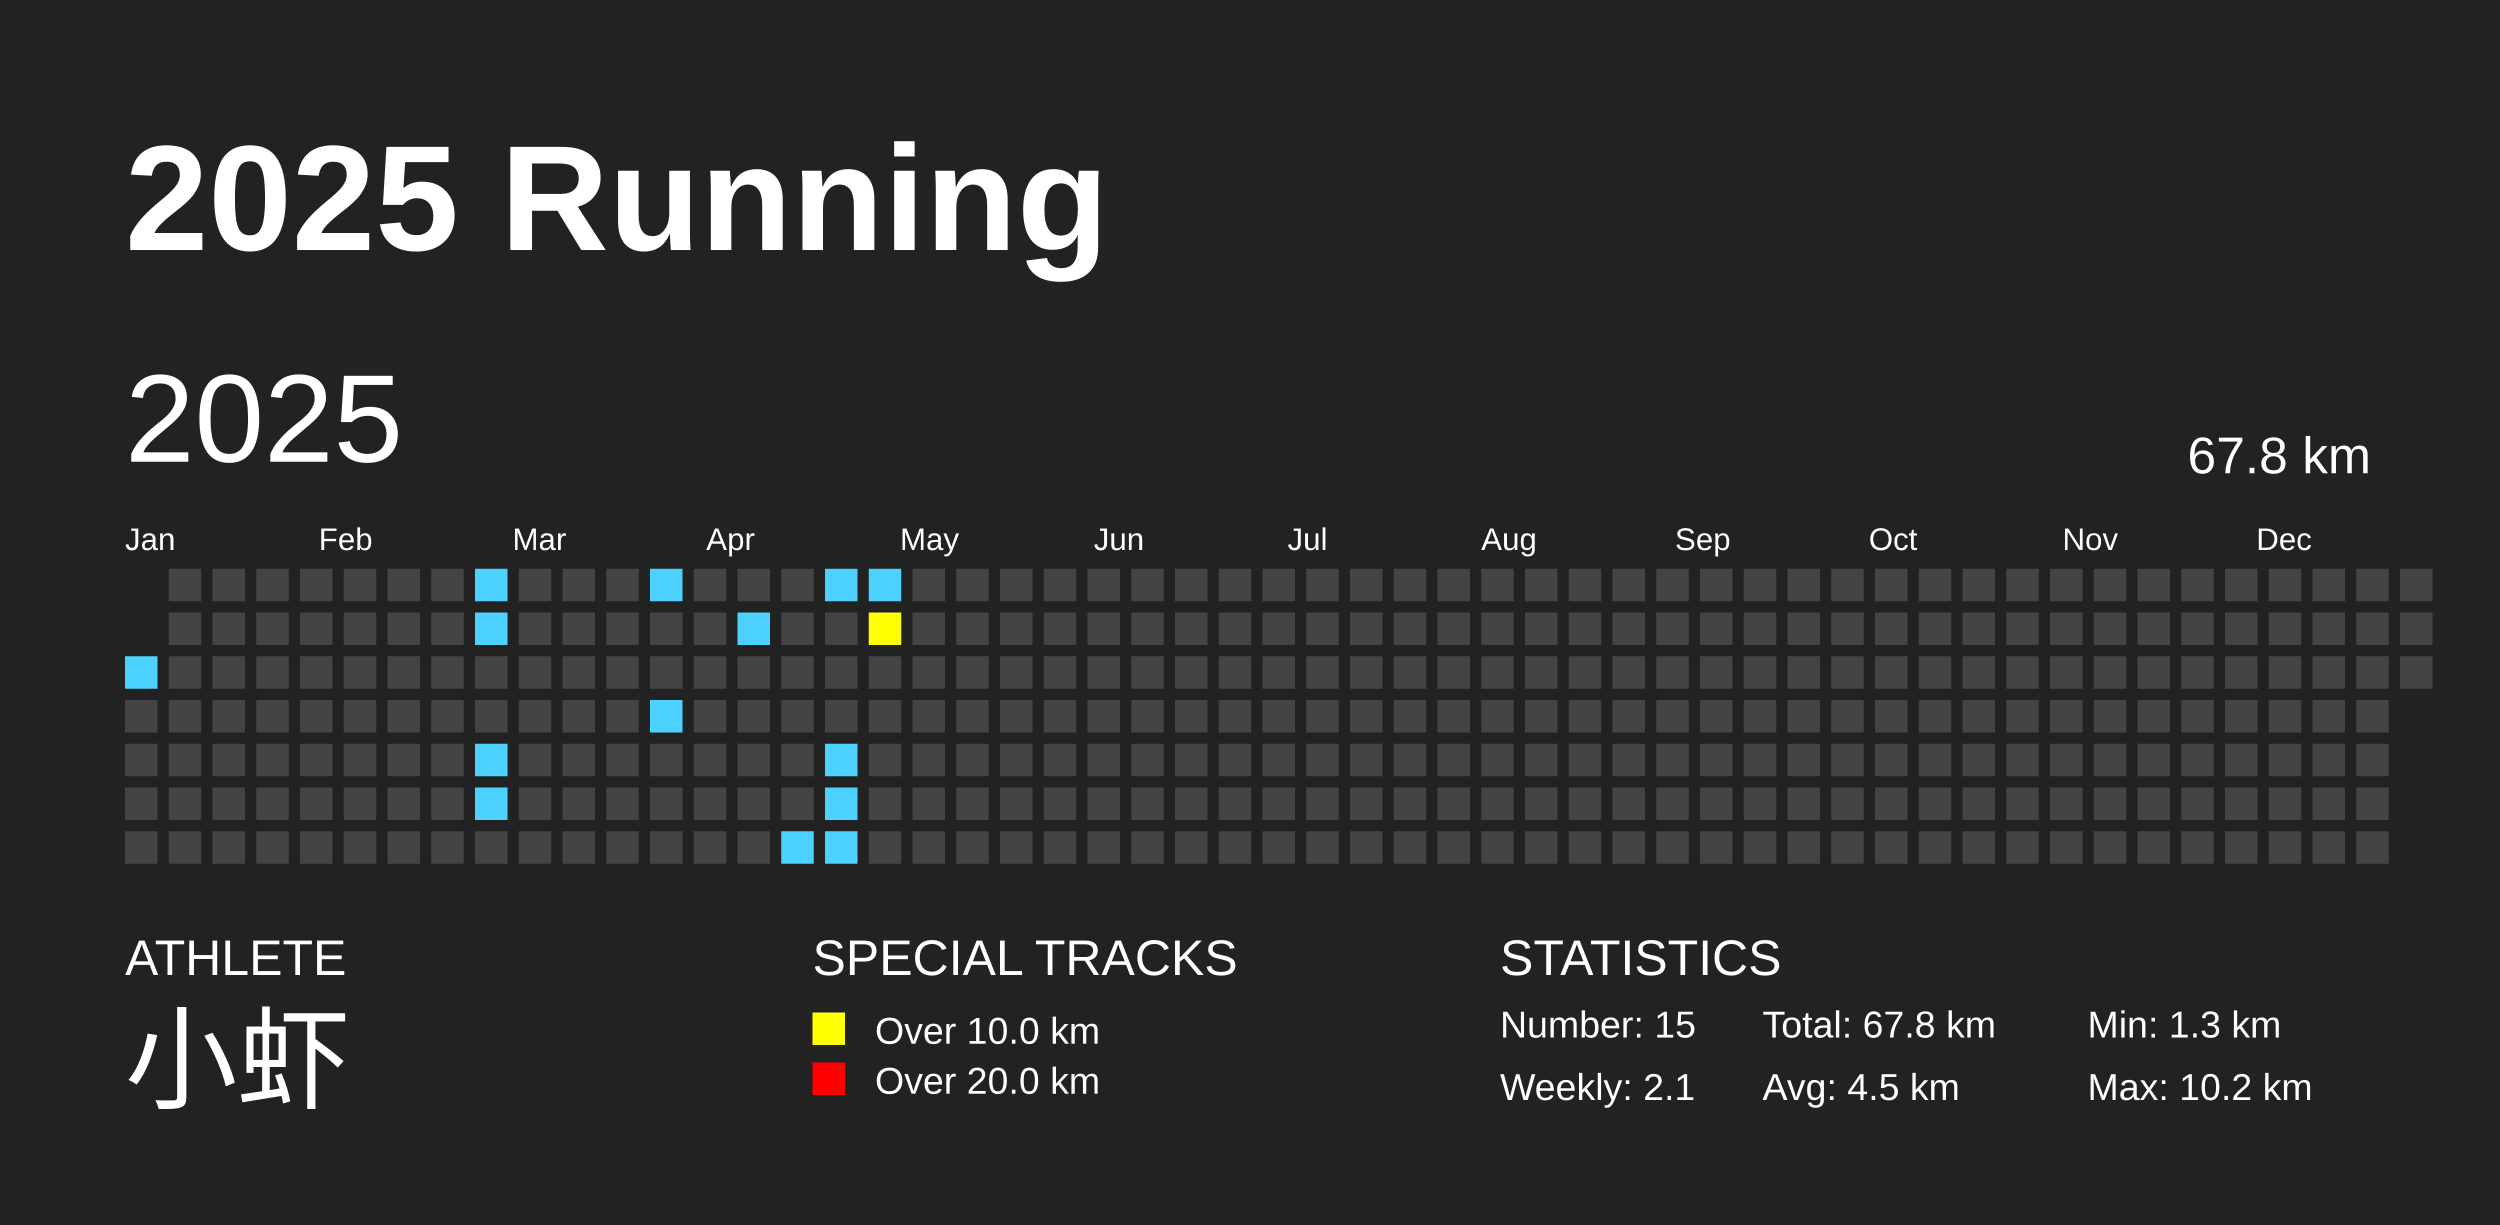
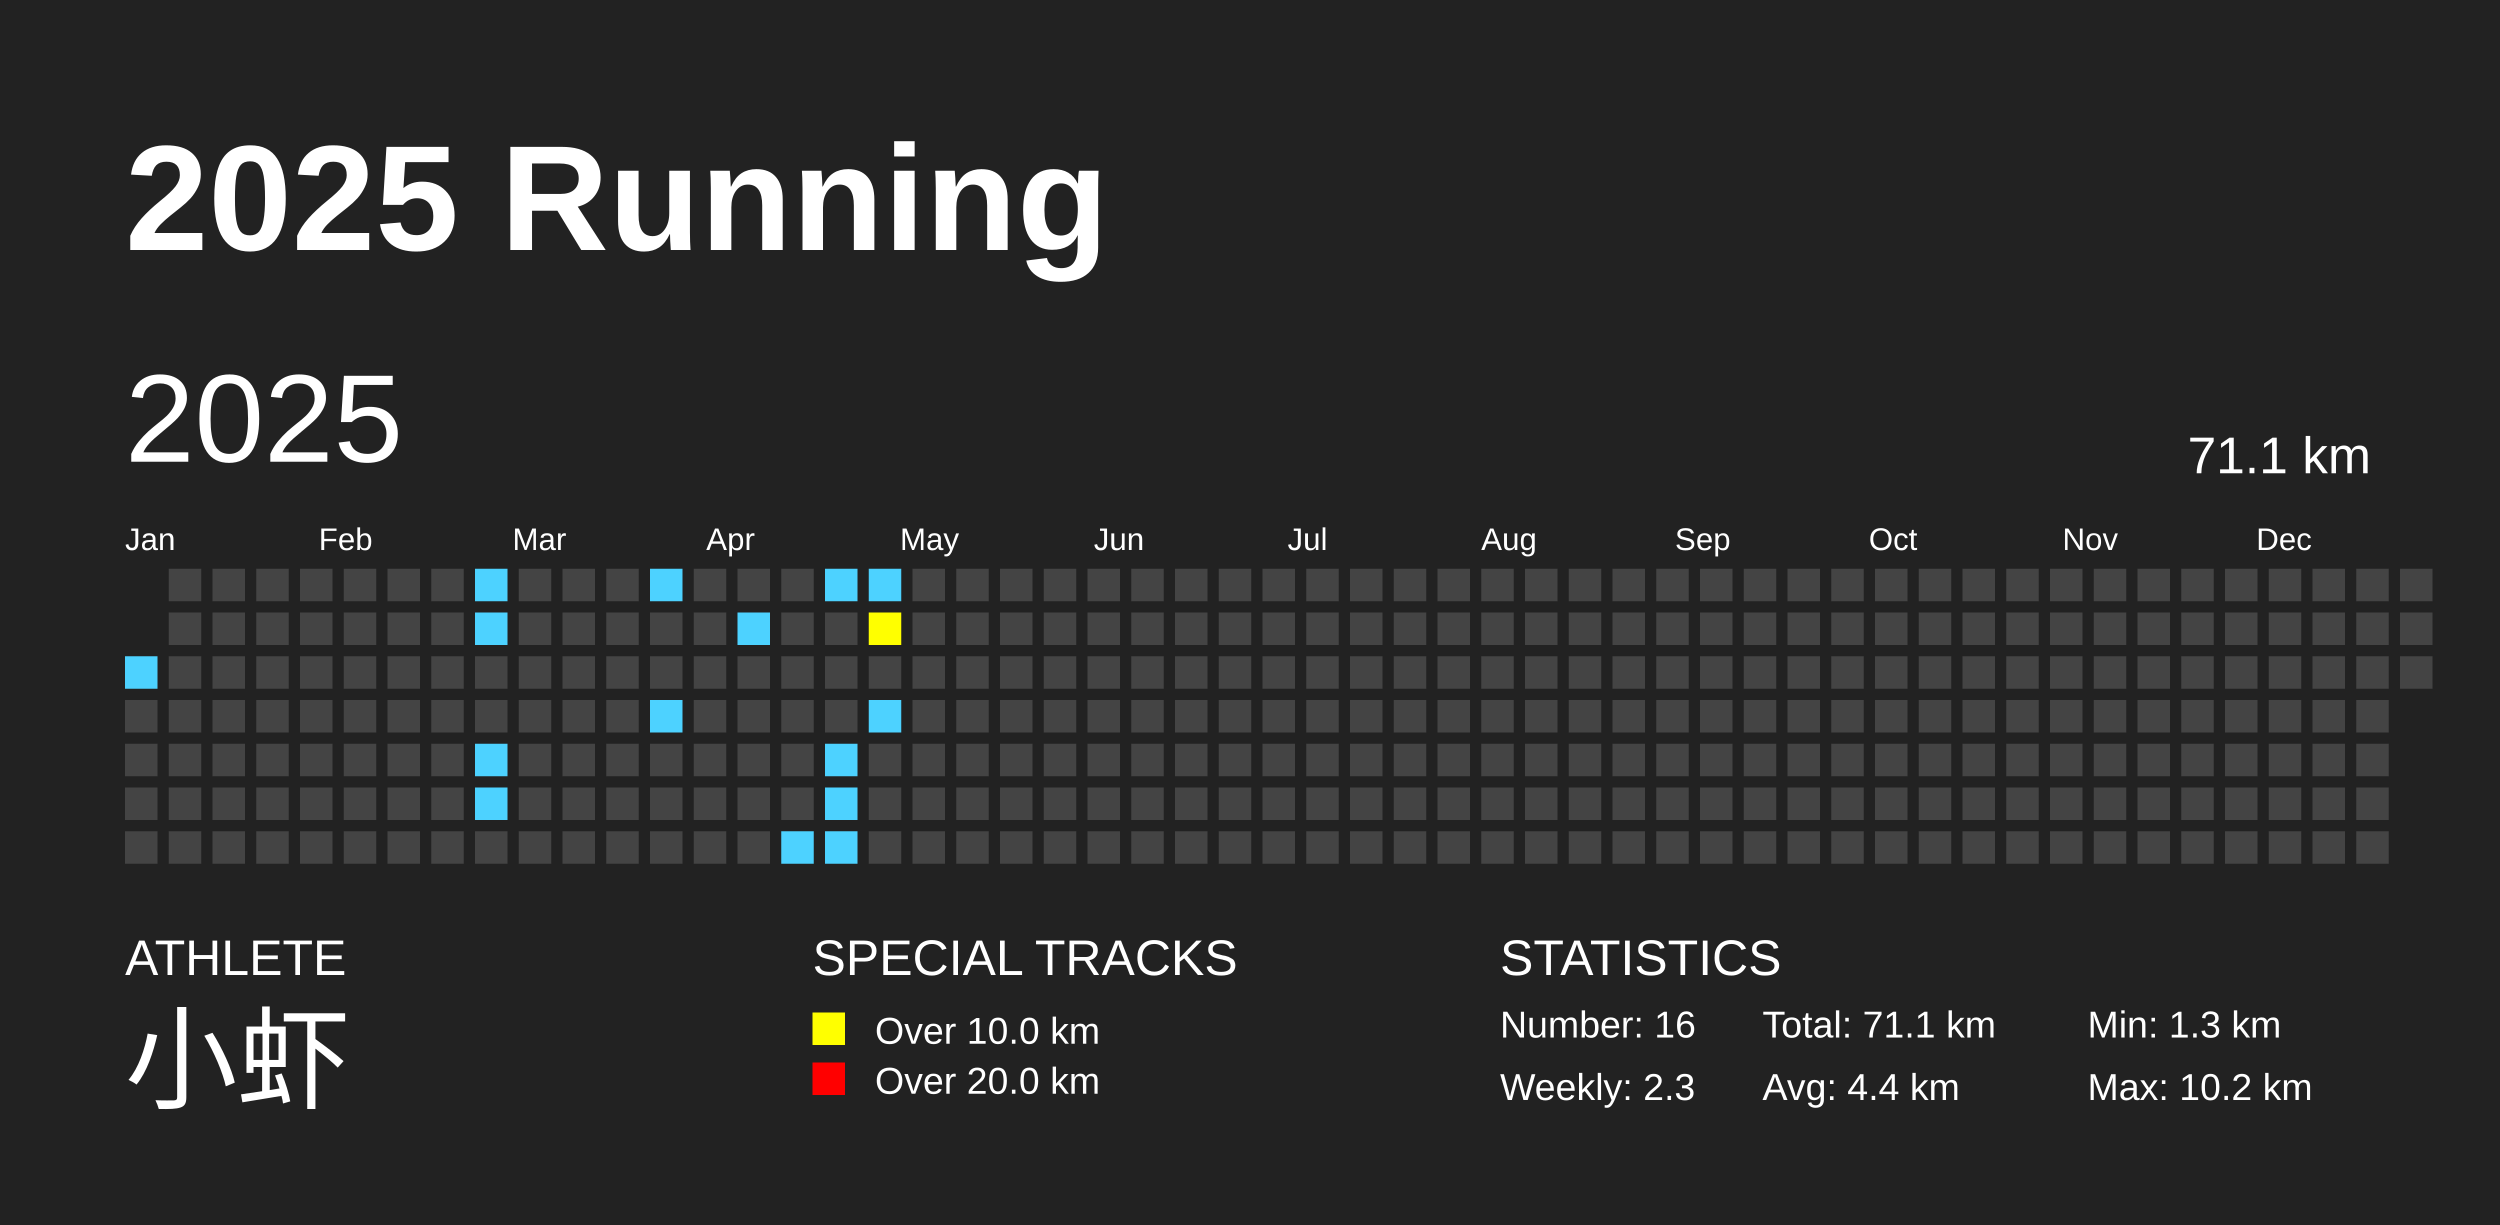
<svg xmlns="http://www.w3.org/2000/svg" baseProfile="full" height="98mm" version="1.1" viewBox="0,0,200,98" width="200mm">
  <defs />
  <rect fill="#222222" height="98" width="200" x="0" y="0" />
  <text fill="#FFFFFF" style="font-size:12px; font-family:Arial; font-weight:bold;" x="10" y="20">2025 Running</text>
  <text fill="#FFFFFF" style="font-size:4px; font-family:Arial" x="10" y="78">ATHLETE</text>
  <text fill="#FFFFFF" style="font-size:9px; font-family:Arial" x="10" y="88">小虾</text>
  <text fill="#FFFFFF" style="font-size:4px; font-family:Arial" x="65" y="78">SPECIAL TRACKS</text>
  <rect fill="yellow" height="2.6" width="2.6" x="65" y="81" />
  <text fill="#FFFFFF" style="font-size:3px; font-family:Arial" x="70" y="83.5">Over 10.0 km</text>
  <rect fill="red" height="2.6" width="2.6" x="65" y="85" />
  <text fill="#FFFFFF" style="font-size:3px; font-family:Arial" x="70" y="87.5">Over 20.0 km</text>
  <text fill="#FFFFFF" style="font-size:4px; font-family:Arial" x="120" y="78">STATISTICS</text>
-   <text fill="#FFFFFF" style="font-size:3px; font-family:Arial" x="120" y="83">Number: 15</text>
-   <text fill="#FFFFFF" style="font-size:3px; font-family:Arial" x="120" y="88">Weekly: 2.1</text>
-   <text fill="#FFFFFF" style="font-size:3px; font-family:Arial" x="141" y="83">Total: 67.8 km</text>
-   <text fill="#FFFFFF" style="font-size:3px; font-family:Arial" x="141" y="88">Avg: 4.5 km</text>
+   <text fill="#FFFFFF" style="font-size:3px; font-family:Arial" x="120" y="83">Number: 16</text>
+   <text fill="#FFFFFF" style="font-size:3px; font-family:Arial" x="120" y="88">Weekly: 2.3</text>
+   <text fill="#FFFFFF" style="font-size:3px; font-family:Arial" x="141" y="83">Total: 71.1 km</text>
+   <text fill="#FFFFFF" style="font-size:3px; font-family:Arial" x="141" y="88">Avg: 4.4 km</text>
  <text fill="#FFFFFF" style="font-size:3px; font-family:Arial" x="167" y="83">Min: 1.3 km</text>
  <text fill="#FFFFFF" style="font-size:3px; font-family:Arial" x="167" y="88">Max: 10.2 km</text>
  <text dominant-baseline="hanging" fill="#FFFFFF" style="font-size:10.0px; font-family:Arial;" x="10" y="30">2025</text>
-   <text dominant-baseline="hanging" fill="#FFFFFF" style="font-size:4.125px; font-family:Arial;" x="175" y="35">67.8 km</text>
+   <text dominant-baseline="hanging" fill="#FFFFFF" style="font-size:4.125px; font-family:Arial;" x="175" y="35">71.1 km</text>
  <text fill="#FFFFFF" style="font-size:2.5px; font-family:Arial" x="10.0" y="44">Jan</text>
  <text fill="#FFFFFF" style="font-size:2.5px; font-family:Arial" x="25.5" y="44">Feb</text>
  <text fill="#FFFFFF" style="font-size:2.5px; font-family:Arial" x="41.0" y="44">Mar</text>
  <text fill="#FFFFFF" style="font-size:2.5px; font-family:Arial" x="56.5" y="44">Apr</text>
  <text fill="#FFFFFF" style="font-size:2.5px; font-family:Arial" x="72.0" y="44">May</text>
  <text fill="#FFFFFF" style="font-size:2.5px; font-family:Arial" x="87.5" y="44">Jun</text>
  <text fill="#FFFFFF" style="font-size:2.5px; font-family:Arial" x="103.0" y="44">Jul</text>
  <text fill="#FFFFFF" style="font-size:2.5px; font-family:Arial" x="118.5" y="44">Aug</text>
  <text fill="#FFFFFF" style="font-size:2.5px; font-family:Arial" x="134.0" y="44">Sep</text>
  <text fill="#FFFFFF" style="font-size:2.5px; font-family:Arial" x="149.5" y="44">Oct</text>
  <text fill="#FFFFFF" style="font-size:2.5px; font-family:Arial" x="165.0" y="44">Nov</text>
  <text fill="#FFFFFF" style="font-size:2.5px; font-family:Arial" x="180.5" y="44">Dec</text>
  <rect fill="#4DD2FF" height="2.6" width="2.6" x="10.0" y="52.5" />
  <rect fill="#444444" height="2.6" width="2.6" x="10.0" y="56.0" />
  <rect fill="#444444" height="2.6" width="2.6" x="10.0" y="59.5" />
  <rect fill="#444444" height="2.6" width="2.6" x="10.0" y="63.0" />
  <rect fill="#444444" height="2.6" width="2.6" x="10.0" y="66.5" />
  <rect fill="#444444" height="2.6" width="2.6" x="13.5" y="45.5" />
  <rect fill="#444444" height="2.6" width="2.6" x="13.5" y="49.0" />
  <rect fill="#444444" height="2.6" width="2.6" x="13.5" y="52.5" />
  <rect fill="#444444" height="2.6" width="2.6" x="13.5" y="56.0" />
  <rect fill="#444444" height="2.6" width="2.6" x="13.5" y="59.5" />
  <rect fill="#444444" height="2.6" width="2.6" x="13.5" y="63.0" />
  <rect fill="#444444" height="2.6" width="2.6" x="13.5" y="66.5" />
  <rect fill="#444444" height="2.6" width="2.6" x="17.0" y="45.5" />
  <rect fill="#444444" height="2.6" width="2.6" x="17.0" y="49.0" />
  <rect fill="#444444" height="2.6" width="2.6" x="17.0" y="52.5" />
  <rect fill="#444444" height="2.6" width="2.6" x="17.0" y="56.0" />
  <rect fill="#444444" height="2.6" width="2.6" x="17.0" y="59.5" />
  <rect fill="#444444" height="2.6" width="2.6" x="17.0" y="63.0" />
  <rect fill="#444444" height="2.6" width="2.6" x="17.0" y="66.5" />
  <rect fill="#444444" height="2.6" width="2.6" x="20.5" y="45.5" />
  <rect fill="#444444" height="2.6" width="2.6" x="20.5" y="49.0" />
  <rect fill="#444444" height="2.6" width="2.6" x="20.5" y="52.5" />
  <rect fill="#444444" height="2.6" width="2.6" x="20.5" y="56.0" />
  <rect fill="#444444" height="2.6" width="2.6" x="20.5" y="59.5" />
  <rect fill="#444444" height="2.6" width="2.6" x="20.5" y="63.0" />
  <rect fill="#444444" height="2.6" width="2.6" x="20.5" y="66.5" />
  <rect fill="#444444" height="2.6" width="2.6" x="24.0" y="45.5" />
  <rect fill="#444444" height="2.6" width="2.6" x="24.0" y="49.0" />
  <rect fill="#444444" height="2.6" width="2.6" x="24.0" y="52.5" />
  <rect fill="#444444" height="2.6" width="2.6" x="24.0" y="56.0" />
  <rect fill="#444444" height="2.6" width="2.6" x="24.0" y="59.5" />
  <rect fill="#444444" height="2.6" width="2.6" x="24.0" y="63.0" />
  <rect fill="#444444" height="2.6" width="2.6" x="24.0" y="66.5" />
  <rect fill="#444444" height="2.6" width="2.6" x="27.5" y="45.5" />
  <rect fill="#444444" height="2.6" width="2.6" x="27.5" y="49.0" />
  <rect fill="#444444" height="2.6" width="2.6" x="27.5" y="52.5" />
  <rect fill="#444444" height="2.6" width="2.6" x="27.5" y="56.0" />
  <rect fill="#444444" height="2.6" width="2.6" x="27.5" y="59.5" />
  <rect fill="#444444" height="2.6" width="2.6" x="27.5" y="63.0" />
  <rect fill="#444444" height="2.6" width="2.6" x="27.5" y="66.5" />
  <rect fill="#444444" height="2.6" width="2.6" x="31.0" y="45.5" />
  <rect fill="#444444" height="2.6" width="2.6" x="31.0" y="49.0" />
  <rect fill="#444444" height="2.6" width="2.6" x="31.0" y="52.5" />
  <rect fill="#444444" height="2.6" width="2.6" x="31.0" y="56.0" />
  <rect fill="#444444" height="2.6" width="2.6" x="31.0" y="59.5" />
  <rect fill="#444444" height="2.6" width="2.6" x="31.0" y="63.0" />
  <rect fill="#444444" height="2.6" width="2.6" x="31.0" y="66.5" />
  <rect fill="#444444" height="2.6" width="2.6" x="34.5" y="45.5" />
  <rect fill="#444444" height="2.6" width="2.6" x="34.5" y="49.0" />
  <rect fill="#444444" height="2.6" width="2.6" x="34.5" y="52.5" />
  <rect fill="#444444" height="2.6" width="2.6" x="34.5" y="56.0" />
  <rect fill="#444444" height="2.6" width="2.6" x="34.5" y="59.5" />
  <rect fill="#444444" height="2.6" width="2.6" x="34.5" y="63.0" />
  <rect fill="#444444" height="2.6" width="2.6" x="34.5" y="66.5" />
  <rect fill="#4DD2FF" height="2.6" width="2.6" x="38.0" y="45.5" />
  <rect fill="#4DD2FF" height="2.6" width="2.6" x="38.0" y="49.0" />
  <rect fill="#444444" height="2.6" width="2.6" x="38.0" y="52.5" />
  <rect fill="#444444" height="2.6" width="2.6" x="38.0" y="56.0" />
  <rect fill="#4DD2FF" height="2.6" width="2.6" x="38.0" y="59.5" />
  <rect fill="#4DD2FF" height="2.6" width="2.6" x="38.0" y="63.0" />
  <rect fill="#444444" height="2.6" width="2.6" x="38.0" y="66.5" />
  <rect fill="#444444" height="2.6" width="2.6" x="41.5" y="45.5" />
  <rect fill="#444444" height="2.6" width="2.6" x="41.5" y="49.0" />
  <rect fill="#444444" height="2.6" width="2.6" x="41.5" y="52.5" />
  <rect fill="#444444" height="2.6" width="2.6" x="41.5" y="56.0" />
  <rect fill="#444444" height="2.6" width="2.6" x="41.5" y="59.5" />
  <rect fill="#444444" height="2.6" width="2.6" x="41.5" y="63.0" />
  <rect fill="#444444" height="2.6" width="2.6" x="41.5" y="66.5" />
  <rect fill="#444444" height="2.6" width="2.6" x="45.0" y="45.5" />
  <rect fill="#444444" height="2.6" width="2.6" x="45.0" y="49.0" />
  <rect fill="#444444" height="2.6" width="2.6" x="45.0" y="52.5" />
  <rect fill="#444444" height="2.6" width="2.6" x="45.0" y="56.0" />
  <rect fill="#444444" height="2.6" width="2.6" x="45.0" y="59.5" />
  <rect fill="#444444" height="2.6" width="2.6" x="45.0" y="63.0" />
  <rect fill="#444444" height="2.6" width="2.6" x="45.0" y="66.5" />
  <rect fill="#444444" height="2.6" width="2.6" x="48.5" y="45.5" />
  <rect fill="#444444" height="2.6" width="2.6" x="48.5" y="49.0" />
  <rect fill="#444444" height="2.6" width="2.6" x="48.5" y="52.5" />
  <rect fill="#444444" height="2.6" width="2.6" x="48.5" y="56.0" />
  <rect fill="#444444" height="2.6" width="2.6" x="48.5" y="59.5" />
  <rect fill="#444444" height="2.6" width="2.6" x="48.5" y="63.0" />
  <rect fill="#444444" height="2.6" width="2.6" x="48.5" y="66.5" />
  <rect fill="#4DD2FF" height="2.6" width="2.6" x="52.0" y="45.5" />
  <rect fill="#444444" height="2.6" width="2.6" x="52.0" y="49.0" />
  <rect fill="#444444" height="2.6" width="2.6" x="52.0" y="52.5" />
  <rect fill="#4DD2FF" height="2.6" width="2.6" x="52.0" y="56.0" />
  <rect fill="#444444" height="2.6" width="2.6" x="52.0" y="59.5" />
  <rect fill="#444444" height="2.6" width="2.6" x="52.0" y="63.0" />
  <rect fill="#444444" height="2.6" width="2.6" x="52.0" y="66.5" />
  <rect fill="#444444" height="2.6" width="2.6" x="55.5" y="45.5" />
  <rect fill="#444444" height="2.6" width="2.6" x="55.5" y="49.0" />
  <rect fill="#444444" height="2.6" width="2.6" x="55.5" y="52.5" />
  <rect fill="#444444" height="2.6" width="2.6" x="55.5" y="56.0" />
  <rect fill="#444444" height="2.6" width="2.6" x="55.5" y="59.5" />
  <rect fill="#444444" height="2.6" width="2.6" x="55.5" y="63.0" />
  <rect fill="#444444" height="2.6" width="2.6" x="55.5" y="66.5" />
  <rect fill="#444444" height="2.6" width="2.6" x="59.0" y="45.5" />
  <rect fill="#4DD2FF" height="2.6" width="2.6" x="59.0" y="49.0" />
  <rect fill="#444444" height="2.6" width="2.6" x="59.0" y="52.5" />
  <rect fill="#444444" height="2.6" width="2.6" x="59.0" y="56.0" />
  <rect fill="#444444" height="2.6" width="2.6" x="59.0" y="59.5" />
  <rect fill="#444444" height="2.6" width="2.6" x="59.0" y="63.0" />
  <rect fill="#444444" height="2.6" width="2.6" x="59.0" y="66.5" />
  <rect fill="#444444" height="2.6" width="2.6" x="62.5" y="45.5" />
  <rect fill="#444444" height="2.6" width="2.6" x="62.5" y="49.0" />
  <rect fill="#444444" height="2.6" width="2.6" x="62.5" y="52.5" />
  <rect fill="#444444" height="2.6" width="2.6" x="62.5" y="56.0" />
  <rect fill="#444444" height="2.6" width="2.6" x="62.5" y="59.5" />
  <rect fill="#444444" height="2.6" width="2.6" x="62.5" y="63.0" />
  <rect fill="#4DD2FF" height="2.6" width="2.6" x="62.5" y="66.5" />
  <rect fill="#4DD2FF" height="2.6" width="2.6" x="66.0" y="45.5" />
  <rect fill="#444444" height="2.6" width="2.6" x="66.0" y="49.0" />
  <rect fill="#444444" height="2.6" width="2.6" x="66.0" y="52.5" />
  <rect fill="#444444" height="2.6" width="2.6" x="66.0" y="56.0" />
  <rect fill="#4DD2FF" height="2.6" width="2.6" x="66.0" y="59.5" />
  <rect fill="#4DD2FF" height="2.6" width="2.6" x="66.0" y="63.0" />
  <rect fill="#4DD2FF" height="2.6" width="2.6" x="66.0" y="66.5" />
  <rect fill="#4DD2FF" height="2.6" width="2.6" x="69.5" y="45.5" />
  <rect fill="yellow" height="2.6" width="2.6" x="69.5" y="49.0" />
  <rect fill="#444444" height="2.6" width="2.6" x="69.5" y="52.5" />
-   <rect fill="#444444" height="2.6" width="2.6" x="69.5" y="56.0" />
+   <rect fill="#4DD2FF" height="2.6" width="2.6" x="69.5" y="56.0" />
  <rect fill="#444444" height="2.6" width="2.6" x="69.5" y="59.5" />
  <rect fill="#444444" height="2.6" width="2.6" x="69.5" y="63.0" />
  <rect fill="#444444" height="2.6" width="2.6" x="69.5" y="66.5" />
  <rect fill="#444444" height="2.6" width="2.6" x="73.0" y="45.5" />
  <rect fill="#444444" height="2.6" width="2.6" x="73.0" y="49.0" />
  <rect fill="#444444" height="2.6" width="2.6" x="73.0" y="52.5" />
  <rect fill="#444444" height="2.6" width="2.6" x="73.0" y="56.0" />
  <rect fill="#444444" height="2.6" width="2.6" x="73.0" y="59.5" />
  <rect fill="#444444" height="2.6" width="2.6" x="73.0" y="63.0" />
  <rect fill="#444444" height="2.6" width="2.6" x="73.0" y="66.5" />
  <rect fill="#444444" height="2.6" width="2.6" x="76.5" y="45.5" />
  <rect fill="#444444" height="2.6" width="2.6" x="76.5" y="49.0" />
  <rect fill="#444444" height="2.6" width="2.6" x="76.5" y="52.5" />
  <rect fill="#444444" height="2.6" width="2.6" x="76.5" y="56.0" />
  <rect fill="#444444" height="2.6" width="2.6" x="76.5" y="59.5" />
  <rect fill="#444444" height="2.6" width="2.6" x="76.5" y="63.0" />
  <rect fill="#444444" height="2.6" width="2.6" x="76.5" y="66.5" />
  <rect fill="#444444" height="2.6" width="2.6" x="80.0" y="45.5" />
  <rect fill="#444444" height="2.6" width="2.6" x="80.0" y="49.0" />
  <rect fill="#444444" height="2.6" width="2.6" x="80.0" y="52.5" />
  <rect fill="#444444" height="2.6" width="2.6" x="80.0" y="56.0" />
  <rect fill="#444444" height="2.6" width="2.6" x="80.0" y="59.5" />
  <rect fill="#444444" height="2.6" width="2.6" x="80.0" y="63.0" />
  <rect fill="#444444" height="2.6" width="2.6" x="80.0" y="66.5" />
  <rect fill="#444444" height="2.6" width="2.6" x="83.5" y="45.5" />
  <rect fill="#444444" height="2.6" width="2.6" x="83.5" y="49.0" />
  <rect fill="#444444" height="2.6" width="2.6" x="83.5" y="52.5" />
  <rect fill="#444444" height="2.6" width="2.6" x="83.5" y="56.0" />
  <rect fill="#444444" height="2.6" width="2.6" x="83.5" y="59.5" />
  <rect fill="#444444" height="2.6" width="2.6" x="83.5" y="63.0" />
  <rect fill="#444444" height="2.6" width="2.6" x="83.5" y="66.5" />
  <rect fill="#444444" height="2.6" width="2.6" x="87.0" y="45.5" />
  <rect fill="#444444" height="2.6" width="2.6" x="87.0" y="49.0" />
  <rect fill="#444444" height="2.6" width="2.6" x="87.0" y="52.5" />
  <rect fill="#444444" height="2.6" width="2.6" x="87.0" y="56.0" />
  <rect fill="#444444" height="2.6" width="2.6" x="87.0" y="59.5" />
  <rect fill="#444444" height="2.6" width="2.6" x="87.0" y="63.0" />
  <rect fill="#444444" height="2.6" width="2.6" x="87.0" y="66.5" />
  <rect fill="#444444" height="2.6" width="2.6" x="90.5" y="45.5" />
  <rect fill="#444444" height="2.6" width="2.6" x="90.5" y="49.0" />
  <rect fill="#444444" height="2.6" width="2.6" x="90.5" y="52.5" />
  <rect fill="#444444" height="2.6" width="2.6" x="90.5" y="56.0" />
  <rect fill="#444444" height="2.6" width="2.6" x="90.5" y="59.5" />
  <rect fill="#444444" height="2.6" width="2.6" x="90.5" y="63.0" />
  <rect fill="#444444" height="2.6" width="2.6" x="90.5" y="66.5" />
  <rect fill="#444444" height="2.6" width="2.6" x="94.0" y="45.5" />
  <rect fill="#444444" height="2.6" width="2.6" x="94.0" y="49.0" />
  <rect fill="#444444" height="2.6" width="2.6" x="94.0" y="52.5" />
  <rect fill="#444444" height="2.6" width="2.6" x="94.0" y="56.0" />
  <rect fill="#444444" height="2.6" width="2.6" x="94.0" y="59.5" />
  <rect fill="#444444" height="2.6" width="2.6" x="94.0" y="63.0" />
  <rect fill="#444444" height="2.6" width="2.6" x="94.0" y="66.5" />
  <rect fill="#444444" height="2.6" width="2.6" x="97.5" y="45.5" />
  <rect fill="#444444" height="2.6" width="2.6" x="97.5" y="49.0" />
  <rect fill="#444444" height="2.6" width="2.6" x="97.5" y="52.5" />
  <rect fill="#444444" height="2.6" width="2.6" x="97.5" y="56.0" />
  <rect fill="#444444" height="2.6" width="2.6" x="97.5" y="59.5" />
  <rect fill="#444444" height="2.6" width="2.6" x="97.5" y="63.0" />
  <rect fill="#444444" height="2.6" width="2.6" x="97.5" y="66.5" />
  <rect fill="#444444" height="2.6" width="2.6" x="101.0" y="45.5" />
  <rect fill="#444444" height="2.6" width="2.6" x="101.0" y="49.0" />
  <rect fill="#444444" height="2.6" width="2.6" x="101.0" y="52.5" />
  <rect fill="#444444" height="2.6" width="2.6" x="101.0" y="56.0" />
  <rect fill="#444444" height="2.6" width="2.6" x="101.0" y="59.5" />
  <rect fill="#444444" height="2.6" width="2.6" x="101.0" y="63.0" />
  <rect fill="#444444" height="2.6" width="2.6" x="101.0" y="66.5" />
  <rect fill="#444444" height="2.6" width="2.6" x="104.5" y="45.5" />
  <rect fill="#444444" height="2.6" width="2.6" x="104.5" y="49.0" />
  <rect fill="#444444" height="2.6" width="2.6" x="104.5" y="52.5" />
  <rect fill="#444444" height="2.6" width="2.6" x="104.5" y="56.0" />
  <rect fill="#444444" height="2.6" width="2.6" x="104.5" y="59.5" />
  <rect fill="#444444" height="2.6" width="2.6" x="104.5" y="63.0" />
  <rect fill="#444444" height="2.6" width="2.6" x="104.5" y="66.5" />
  <rect fill="#444444" height="2.6" width="2.6" x="108.0" y="45.5" />
  <rect fill="#444444" height="2.6" width="2.6" x="108.0" y="49.0" />
  <rect fill="#444444" height="2.6" width="2.6" x="108.0" y="52.5" />
  <rect fill="#444444" height="2.6" width="2.6" x="108.0" y="56.0" />
  <rect fill="#444444" height="2.6" width="2.6" x="108.0" y="59.5" />
  <rect fill="#444444" height="2.6" width="2.6" x="108.0" y="63.0" />
  <rect fill="#444444" height="2.6" width="2.6" x="108.0" y="66.5" />
  <rect fill="#444444" height="2.6" width="2.6" x="111.5" y="45.5" />
  <rect fill="#444444" height="2.6" width="2.6" x="111.5" y="49.0" />
  <rect fill="#444444" height="2.6" width="2.6" x="111.5" y="52.5" />
  <rect fill="#444444" height="2.6" width="2.6" x="111.5" y="56.0" />
  <rect fill="#444444" height="2.6" width="2.6" x="111.5" y="59.5" />
  <rect fill="#444444" height="2.6" width="2.6" x="111.5" y="63.0" />
  <rect fill="#444444" height="2.6" width="2.6" x="111.5" y="66.5" />
  <rect fill="#444444" height="2.6" width="2.6" x="115.0" y="45.5" />
  <rect fill="#444444" height="2.6" width="2.6" x="115.0" y="49.0" />
  <rect fill="#444444" height="2.6" width="2.6" x="115.0" y="52.5" />
  <rect fill="#444444" height="2.6" width="2.6" x="115.0" y="56.0" />
  <rect fill="#444444" height="2.6" width="2.6" x="115.0" y="59.5" />
  <rect fill="#444444" height="2.6" width="2.6" x="115.0" y="63.0" />
  <rect fill="#444444" height="2.6" width="2.6" x="115.0" y="66.5" />
  <rect fill="#444444" height="2.6" width="2.6" x="118.5" y="45.5" />
  <rect fill="#444444" height="2.6" width="2.6" x="118.5" y="49.0" />
  <rect fill="#444444" height="2.6" width="2.6" x="118.5" y="52.5" />
  <rect fill="#444444" height="2.6" width="2.6" x="118.5" y="56.0" />
  <rect fill="#444444" height="2.6" width="2.6" x="118.5" y="59.5" />
  <rect fill="#444444" height="2.6" width="2.6" x="118.5" y="63.0" />
  <rect fill="#444444" height="2.6" width="2.6" x="118.5" y="66.5" />
  <rect fill="#444444" height="2.6" width="2.6" x="122.0" y="45.5" />
  <rect fill="#444444" height="2.6" width="2.6" x="122.0" y="49.0" />
  <rect fill="#444444" height="2.6" width="2.6" x="122.0" y="52.5" />
  <rect fill="#444444" height="2.6" width="2.6" x="122.0" y="56.0" />
  <rect fill="#444444" height="2.6" width="2.6" x="122.0" y="59.5" />
  <rect fill="#444444" height="2.6" width="2.6" x="122.0" y="63.0" />
  <rect fill="#444444" height="2.6" width="2.6" x="122.0" y="66.5" />
  <rect fill="#444444" height="2.6" width="2.6" x="125.5" y="45.5" />
  <rect fill="#444444" height="2.6" width="2.6" x="125.5" y="49.0" />
  <rect fill="#444444" height="2.6" width="2.6" x="125.5" y="52.5" />
  <rect fill="#444444" height="2.6" width="2.6" x="125.5" y="56.0" />
  <rect fill="#444444" height="2.6" width="2.6" x="125.5" y="59.5" />
  <rect fill="#444444" height="2.6" width="2.6" x="125.5" y="63.0" />
  <rect fill="#444444" height="2.6" width="2.6" x="125.5" y="66.5" />
  <rect fill="#444444" height="2.6" width="2.6" x="129.0" y="45.5" />
  <rect fill="#444444" height="2.6" width="2.6" x="129.0" y="49.0" />
  <rect fill="#444444" height="2.6" width="2.6" x="129.0" y="52.5" />
  <rect fill="#444444" height="2.6" width="2.6" x="129.0" y="56.0" />
  <rect fill="#444444" height="2.6" width="2.6" x="129.0" y="59.5" />
  <rect fill="#444444" height="2.6" width="2.6" x="129.0" y="63.0" />
  <rect fill="#444444" height="2.6" width="2.6" x="129.0" y="66.5" />
  <rect fill="#444444" height="2.6" width="2.6" x="132.5" y="45.5" />
  <rect fill="#444444" height="2.6" width="2.6" x="132.5" y="49.0" />
  <rect fill="#444444" height="2.6" width="2.6" x="132.5" y="52.5" />
  <rect fill="#444444" height="2.6" width="2.6" x="132.5" y="56.0" />
  <rect fill="#444444" height="2.6" width="2.6" x="132.5" y="59.5" />
  <rect fill="#444444" height="2.6" width="2.6" x="132.5" y="63.0" />
  <rect fill="#444444" height="2.6" width="2.6" x="132.5" y="66.5" />
  <rect fill="#444444" height="2.6" width="2.6" x="136.0" y="45.5" />
  <rect fill="#444444" height="2.6" width="2.6" x="136.0" y="49.0" />
  <rect fill="#444444" height="2.6" width="2.6" x="136.0" y="52.5" />
  <rect fill="#444444" height="2.6" width="2.6" x="136.0" y="56.0" />
  <rect fill="#444444" height="2.6" width="2.6" x="136.0" y="59.5" />
  <rect fill="#444444" height="2.6" width="2.6" x="136.0" y="63.0" />
  <rect fill="#444444" height="2.6" width="2.6" x="136.0" y="66.5" />
  <rect fill="#444444" height="2.6" width="2.6" x="139.5" y="45.5" />
  <rect fill="#444444" height="2.6" width="2.6" x="139.5" y="49.0" />
  <rect fill="#444444" height="2.6" width="2.6" x="139.5" y="52.5" />
  <rect fill="#444444" height="2.6" width="2.6" x="139.5" y="56.0" />
  <rect fill="#444444" height="2.6" width="2.6" x="139.5" y="59.5" />
  <rect fill="#444444" height="2.6" width="2.6" x="139.5" y="63.0" />
  <rect fill="#444444" height="2.6" width="2.6" x="139.5" y="66.5" />
  <rect fill="#444444" height="2.6" width="2.6" x="143.0" y="45.5" />
  <rect fill="#444444" height="2.6" width="2.6" x="143.0" y="49.0" />
  <rect fill="#444444" height="2.6" width="2.6" x="143.0" y="52.5" />
  <rect fill="#444444" height="2.6" width="2.6" x="143.0" y="56.0" />
  <rect fill="#444444" height="2.6" width="2.6" x="143.0" y="59.5" />
  <rect fill="#444444" height="2.6" width="2.6" x="143.0" y="63.0" />
  <rect fill="#444444" height="2.6" width="2.6" x="143.0" y="66.5" />
  <rect fill="#444444" height="2.6" width="2.6" x="146.5" y="45.5" />
  <rect fill="#444444" height="2.6" width="2.6" x="146.5" y="49.0" />
  <rect fill="#444444" height="2.6" width="2.6" x="146.5" y="52.5" />
  <rect fill="#444444" height="2.6" width="2.6" x="146.5" y="56.0" />
  <rect fill="#444444" height="2.6" width="2.6" x="146.5" y="59.5" />
  <rect fill="#444444" height="2.6" width="2.6" x="146.5" y="63.0" />
  <rect fill="#444444" height="2.6" width="2.6" x="146.5" y="66.5" />
  <rect fill="#444444" height="2.6" width="2.6" x="150.0" y="45.5" />
  <rect fill="#444444" height="2.6" width="2.6" x="150.0" y="49.0" />
  <rect fill="#444444" height="2.6" width="2.6" x="150.0" y="52.5" />
  <rect fill="#444444" height="2.6" width="2.6" x="150.0" y="56.0" />
  <rect fill="#444444" height="2.6" width="2.6" x="150.0" y="59.5" />
  <rect fill="#444444" height="2.6" width="2.6" x="150.0" y="63.0" />
  <rect fill="#444444" height="2.6" width="2.6" x="150.0" y="66.5" />
  <rect fill="#444444" height="2.6" width="2.6" x="153.5" y="45.5" />
  <rect fill="#444444" height="2.6" width="2.6" x="153.5" y="49.0" />
  <rect fill="#444444" height="2.6" width="2.6" x="153.5" y="52.5" />
  <rect fill="#444444" height="2.6" width="2.6" x="153.5" y="56.0" />
  <rect fill="#444444" height="2.6" width="2.6" x="153.5" y="59.5" />
  <rect fill="#444444" height="2.6" width="2.6" x="153.5" y="63.0" />
  <rect fill="#444444" height="2.6" width="2.6" x="153.5" y="66.5" />
  <rect fill="#444444" height="2.6" width="2.6" x="157.0" y="45.5" />
  <rect fill="#444444" height="2.6" width="2.6" x="157.0" y="49.0" />
  <rect fill="#444444" height="2.6" width="2.6" x="157.0" y="52.5" />
  <rect fill="#444444" height="2.6" width="2.6" x="157.0" y="56.0" />
  <rect fill="#444444" height="2.6" width="2.6" x="157.0" y="59.5" />
  <rect fill="#444444" height="2.6" width="2.6" x="157.0" y="63.0" />
  <rect fill="#444444" height="2.6" width="2.6" x="157.0" y="66.5" />
  <rect fill="#444444" height="2.6" width="2.6" x="160.5" y="45.5" />
  <rect fill="#444444" height="2.6" width="2.6" x="160.5" y="49.0" />
  <rect fill="#444444" height="2.6" width="2.6" x="160.5" y="52.5" />
  <rect fill="#444444" height="2.6" width="2.6" x="160.5" y="56.0" />
  <rect fill="#444444" height="2.6" width="2.6" x="160.5" y="59.5" />
  <rect fill="#444444" height="2.6" width="2.6" x="160.5" y="63.0" />
  <rect fill="#444444" height="2.6" width="2.6" x="160.5" y="66.5" />
  <rect fill="#444444" height="2.6" width="2.6" x="164.0" y="45.5" />
  <rect fill="#444444" height="2.6" width="2.6" x="164.0" y="49.0" />
  <rect fill="#444444" height="2.6" width="2.6" x="164.0" y="52.5" />
  <rect fill="#444444" height="2.6" width="2.6" x="164.0" y="56.0" />
  <rect fill="#444444" height="2.6" width="2.6" x="164.0" y="59.5" />
  <rect fill="#444444" height="2.6" width="2.6" x="164.0" y="63.0" />
  <rect fill="#444444" height="2.6" width="2.6" x="164.0" y="66.5" />
  <rect fill="#444444" height="2.6" width="2.6" x="167.5" y="45.5" />
  <rect fill="#444444" height="2.6" width="2.6" x="167.5" y="49.0" />
  <rect fill="#444444" height="2.6" width="2.6" x="167.5" y="52.5" />
  <rect fill="#444444" height="2.6" width="2.6" x="167.5" y="56.0" />
  <rect fill="#444444" height="2.6" width="2.6" x="167.5" y="59.5" />
  <rect fill="#444444" height="2.6" width="2.6" x="167.5" y="63.0" />
  <rect fill="#444444" height="2.6" width="2.6" x="167.5" y="66.5" />
  <rect fill="#444444" height="2.6" width="2.6" x="171.0" y="45.5" />
  <rect fill="#444444" height="2.6" width="2.6" x="171.0" y="49.0" />
  <rect fill="#444444" height="2.6" width="2.6" x="171.0" y="52.5" />
  <rect fill="#444444" height="2.6" width="2.6" x="171.0" y="56.0" />
  <rect fill="#444444" height="2.6" width="2.6" x="171.0" y="59.5" />
  <rect fill="#444444" height="2.6" width="2.6" x="171.0" y="63.0" />
  <rect fill="#444444" height="2.6" width="2.6" x="171.0" y="66.5" />
  <rect fill="#444444" height="2.6" width="2.6" x="174.5" y="45.5" />
  <rect fill="#444444" height="2.6" width="2.6" x="174.5" y="49.0" />
  <rect fill="#444444" height="2.6" width="2.6" x="174.5" y="52.5" />
  <rect fill="#444444" height="2.6" width="2.6" x="174.5" y="56.0" />
  <rect fill="#444444" height="2.6" width="2.6" x="174.5" y="59.5" />
  <rect fill="#444444" height="2.6" width="2.6" x="174.5" y="63.0" />
  <rect fill="#444444" height="2.6" width="2.6" x="174.5" y="66.5" />
  <rect fill="#444444" height="2.6" width="2.6" x="178.0" y="45.5" />
  <rect fill="#444444" height="2.6" width="2.6" x="178.0" y="49.0" />
  <rect fill="#444444" height="2.6" width="2.6" x="178.0" y="52.5" />
  <rect fill="#444444" height="2.6" width="2.6" x="178.0" y="56.0" />
  <rect fill="#444444" height="2.6" width="2.6" x="178.0" y="59.5" />
  <rect fill="#444444" height="2.6" width="2.6" x="178.0" y="63.0" />
  <rect fill="#444444" height="2.6" width="2.6" x="178.0" y="66.5" />
  <rect fill="#444444" height="2.6" width="2.6" x="181.5" y="45.5" />
  <rect fill="#444444" height="2.6" width="2.6" x="181.5" y="49.0" />
  <rect fill="#444444" height="2.6" width="2.6" x="181.5" y="52.5" />
  <rect fill="#444444" height="2.6" width="2.6" x="181.5" y="56.0" />
  <rect fill="#444444" height="2.6" width="2.6" x="181.5" y="59.5" />
  <rect fill="#444444" height="2.6" width="2.6" x="181.5" y="63.0" />
  <rect fill="#444444" height="2.6" width="2.6" x="181.5" y="66.5" />
  <rect fill="#444444" height="2.6" width="2.6" x="185.0" y="45.5" />
  <rect fill="#444444" height="2.6" width="2.6" x="185.0" y="49.0" />
  <rect fill="#444444" height="2.6" width="2.6" x="185.0" y="52.5" />
  <rect fill="#444444" height="2.6" width="2.6" x="185.0" y="56.0" />
  <rect fill="#444444" height="2.6" width="2.6" x="185.0" y="59.5" />
  <rect fill="#444444" height="2.6" width="2.6" x="185.0" y="63.0" />
  <rect fill="#444444" height="2.6" width="2.6" x="185.0" y="66.5" />
  <rect fill="#444444" height="2.6" width="2.6" x="188.5" y="45.5" />
  <rect fill="#444444" height="2.6" width="2.6" x="188.5" y="49.0" />
  <rect fill="#444444" height="2.6" width="2.6" x="188.5" y="52.5" />
  <rect fill="#444444" height="2.6" width="2.6" x="188.5" y="56.0" />
  <rect fill="#444444" height="2.6" width="2.6" x="188.5" y="59.5" />
  <rect fill="#444444" height="2.6" width="2.6" x="188.5" y="63.0" />
  <rect fill="#444444" height="2.6" width="2.6" x="188.5" y="66.5" />
  <rect fill="#444444" height="2.6" width="2.6" x="192.0" y="45.5" />
  <rect fill="#444444" height="2.6" width="2.6" x="192.0" y="49.0" />
  <rect fill="#444444" height="2.6" width="2.6" x="192.0" y="52.5" />
</svg>
